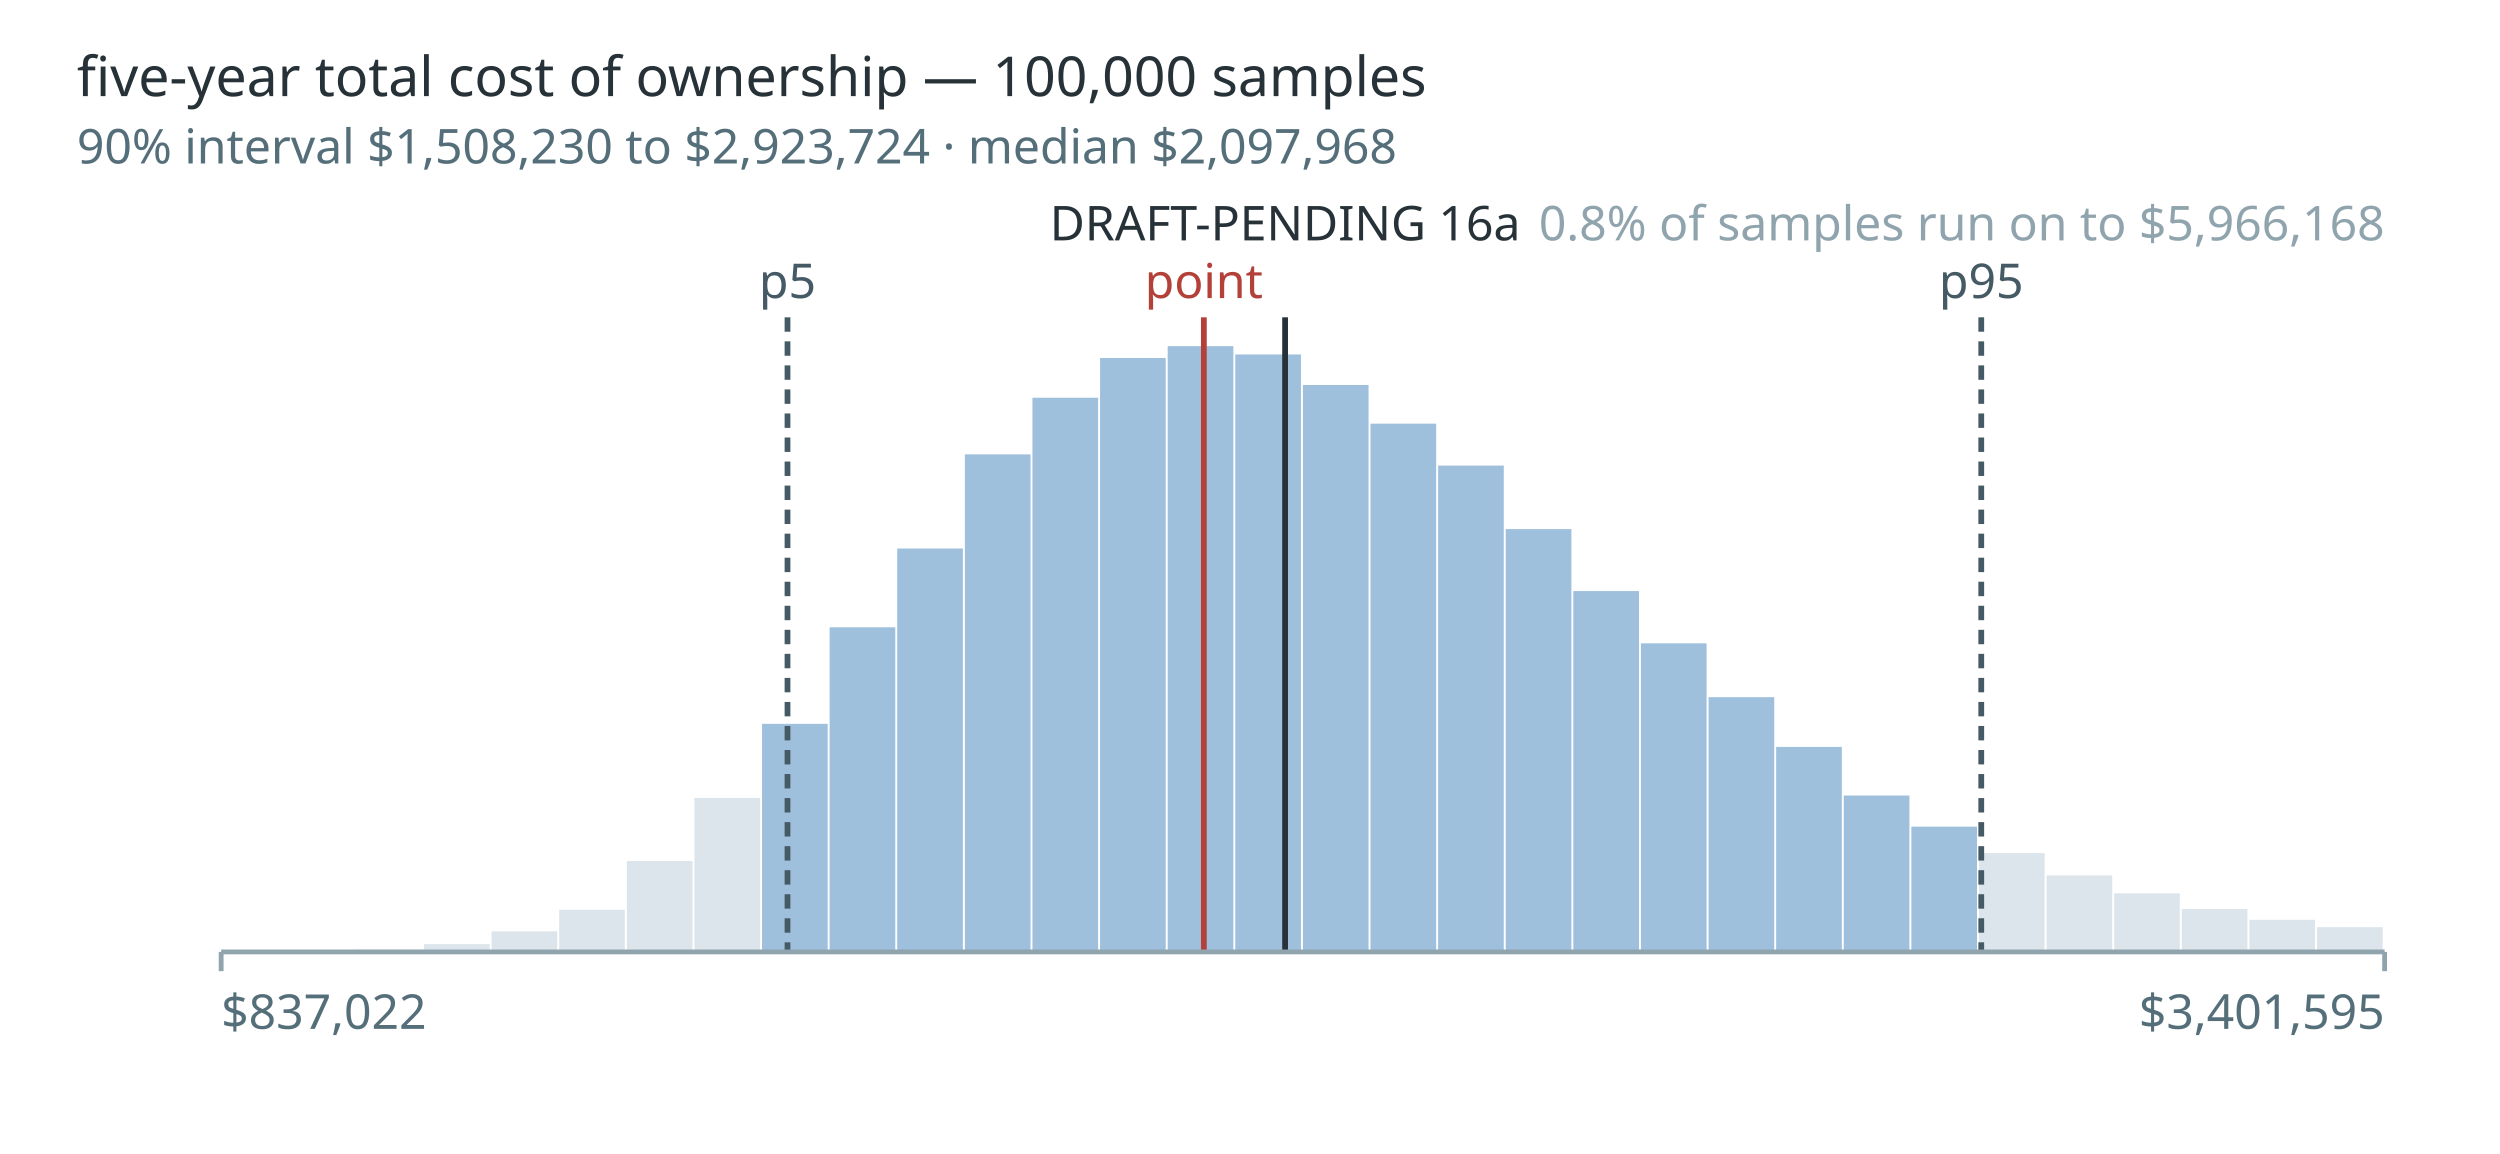
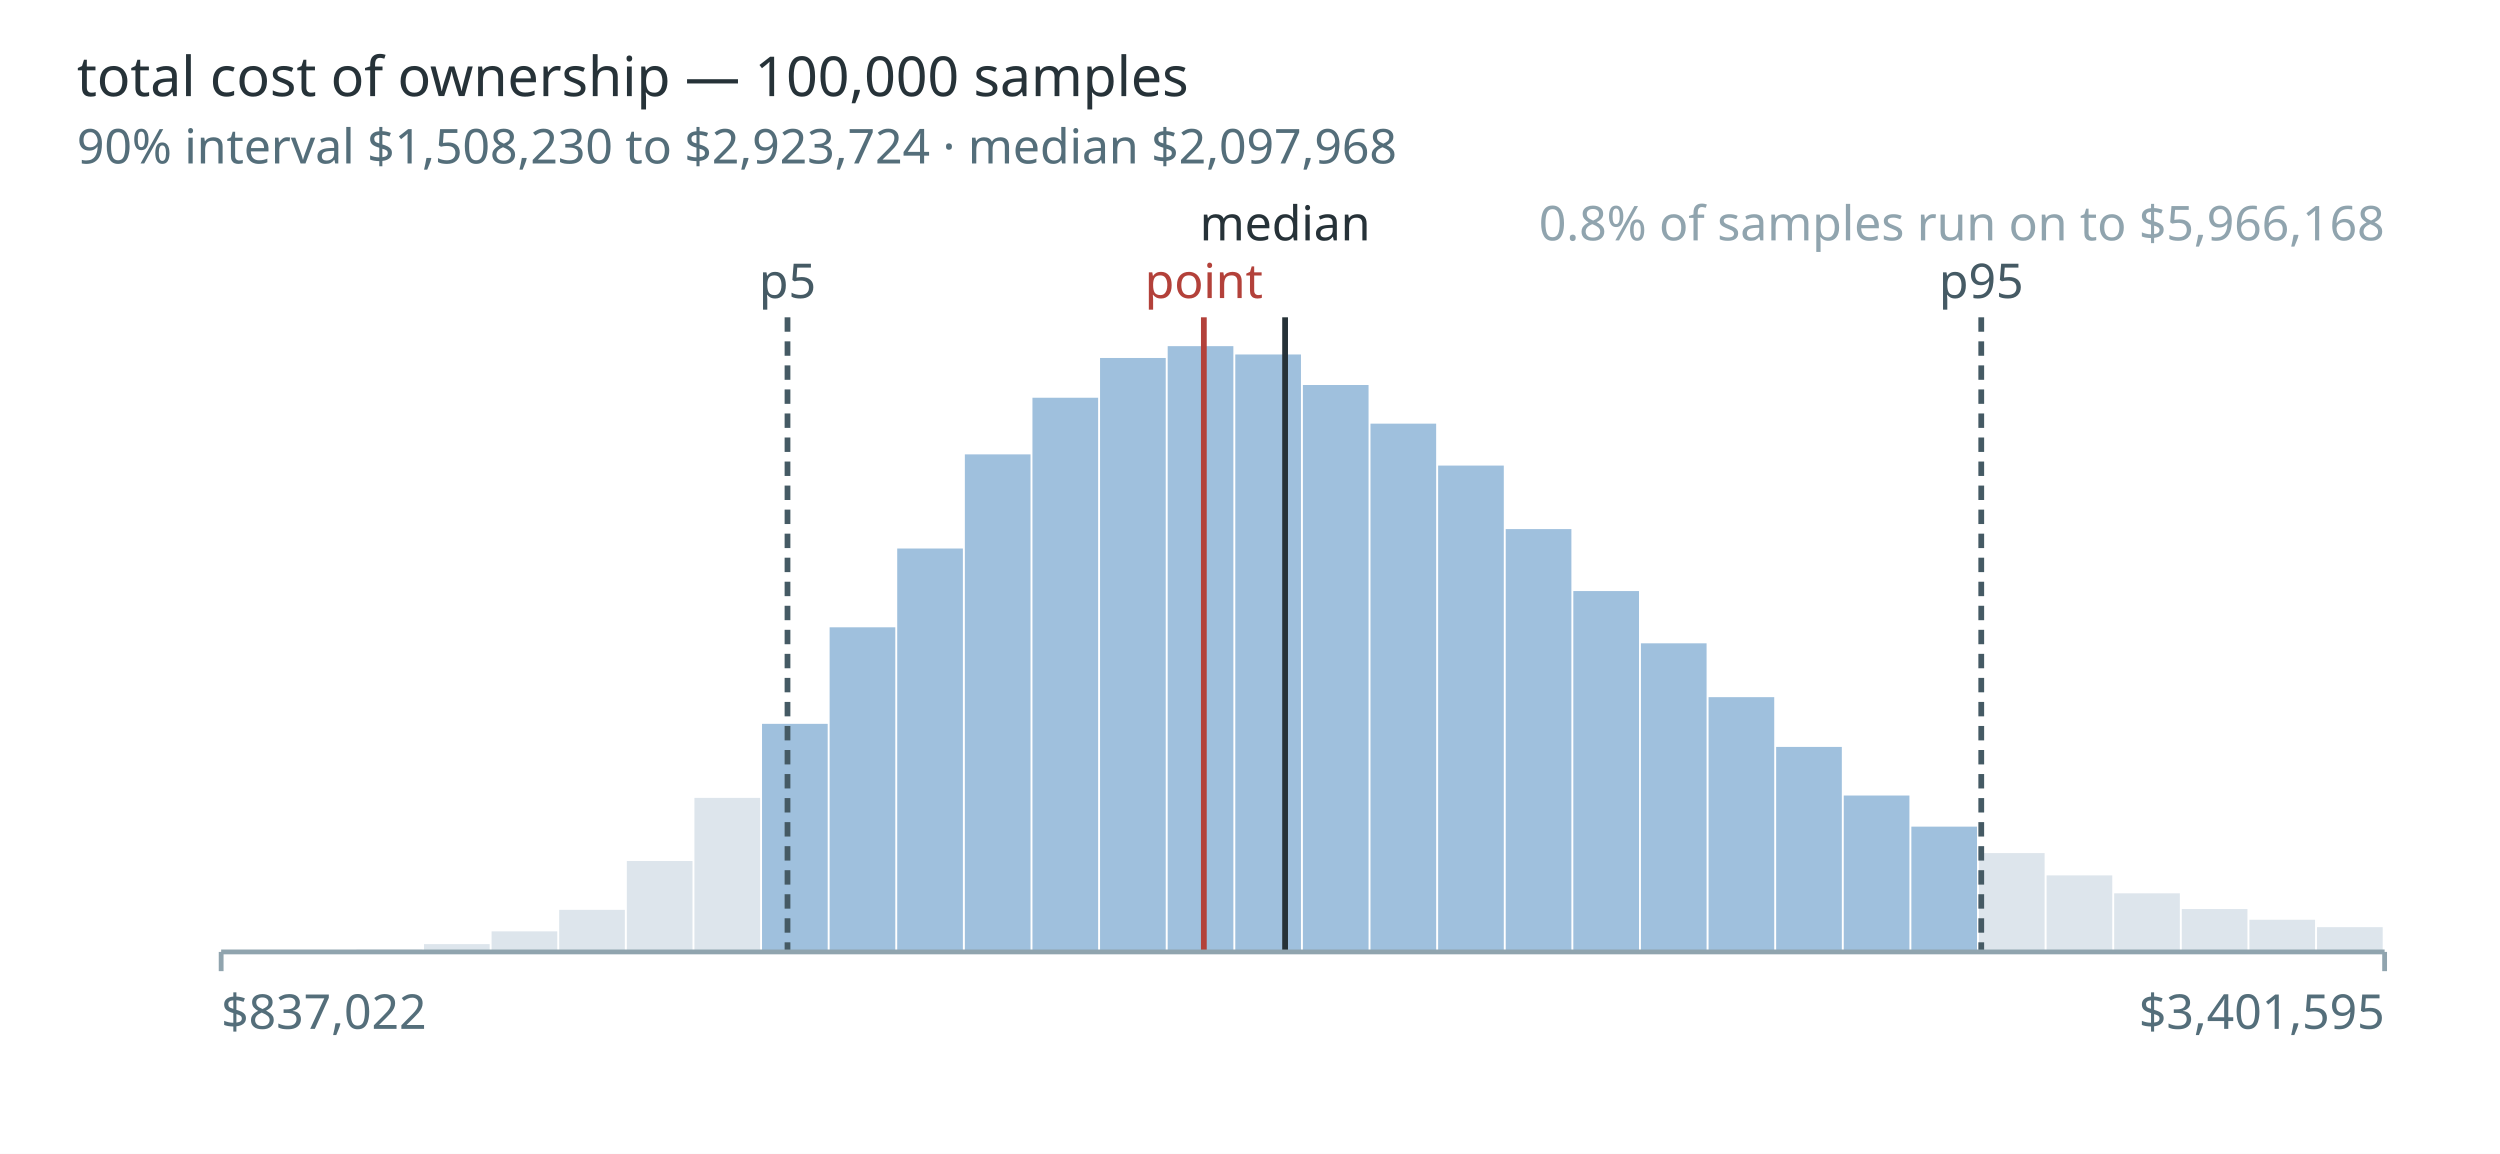
<svg xmlns="http://www.w3.org/2000/svg" viewBox="0 0 520 240" width="520" height="240" role="img" font-family="system-ui, sans-serif">
  <rect width="520" height="240" fill="#ffffff" />
-   <text x="16" y="20" font-size="11.5" fill="#263238">five-year total cost of ownership — 100,000 samples</text>
+   <text x="16" y="20" font-size="11.5" fill="#263238">total cost of ownership — 100,000 samples</text>
  <text x="16" y="34" font-size="10" fill="#546e7a">90% interval $1,508,230 to $2,923,724 · median $2,097,968</text>
  <rect x="46.00" y="197.95" width="13.66" height="0.05" fill="#dde5ec" />
  <rect x="60.06" y="197.88" width="13.66" height="0.12" fill="#dde5ec" />
  <rect x="74.13" y="197.54" width="13.66" height="0.46" fill="#dde5ec" />
  <rect x="88.19" y="196.38" width="13.66" height="1.62" fill="#dde5ec" />
  <rect x="102.25" y="193.72" width="13.66" height="4.28" fill="#dde5ec" />
  <rect x="116.31" y="189.25" width="13.66" height="8.75" fill="#dde5ec" />
  <rect x="130.38" y="179.09" width="13.66" height="18.91" fill="#dde5ec" />
  <rect x="144.44" y="165.96" width="13.66" height="32.04" fill="#dde5ec" />
  <rect x="158.50" y="150.56" width="13.66" height="47.44" fill="#9fc0dd" />
  <rect x="172.56" y="130.48" width="13.66" height="67.52" fill="#9fc0dd" />
  <rect x="186.62" y="114.09" width="13.66" height="83.91" fill="#9fc0dd" />
  <rect x="200.69" y="94.51" width="13.66" height="103.49" fill="#9fc0dd" />
  <rect x="214.75" y="82.73" width="13.66" height="115.27" fill="#9fc0dd" />
  <rect x="228.81" y="74.46" width="13.66" height="123.54" fill="#9fc0dd" />
  <rect x="242.88" y="72.00" width="13.66" height="126.00" fill="#9fc0dd" />
  <rect x="256.94" y="73.73" width="13.66" height="124.27" fill="#9fc0dd" />
  <rect x="271.00" y="80.08" width="13.66" height="117.92" fill="#9fc0dd" />
  <rect x="285.06" y="88.12" width="13.66" height="109.88" fill="#9fc0dd" />
  <rect x="299.13" y="96.84" width="13.66" height="101.16" fill="#9fc0dd" />
  <rect x="313.19" y="110.05" width="13.66" height="87.95" fill="#9fc0dd" />
  <rect x="327.25" y="122.94" width="13.66" height="75.06" fill="#9fc0dd" />
  <rect x="341.31" y="133.81" width="13.66" height="64.19" fill="#9fc0dd" />
  <rect x="355.38" y="145.01" width="13.66" height="52.99" fill="#9fc0dd" />
  <rect x="369.44" y="155.36" width="13.66" height="42.64" fill="#9fc0dd" />
  <rect x="383.50" y="165.47" width="13.66" height="32.53" fill="#9fc0dd" />
  <rect x="397.56" y="171.94" width="13.66" height="26.06" fill="#9fc0dd" />
  <rect x="411.62" y="177.44" width="13.66" height="20.56" fill="#dde5ec" />
  <rect x="425.69" y="182.08" width="13.66" height="15.92" fill="#dde5ec" />
  <rect x="439.75" y="185.81" width="13.66" height="12.19" fill="#dde5ec" />
  <rect x="453.81" y="189.08" width="13.66" height="8.92" fill="#dde5ec" />
  <rect x="467.87" y="191.31" width="13.66" height="6.69" fill="#dde5ec" />
  <rect x="481.94" y="192.85" width="13.66" height="5.15" fill="#dde5ec" />
  <line x1="163.8" y1="66" x2="163.8" y2="198" stroke="#455a64" stroke-width="1.2" stroke-dasharray="3 2" />
  <text x="163.8" y="62" font-size="10" text-anchor="middle" fill="#455a64">p5</text>
  <line x1="250.4" y1="66" x2="250.4" y2="198" stroke="#b3413a" stroke-width="1.2" />
  <text x="250.4" y="62" font-size="10" text-anchor="middle" fill="#b3413a">point</text>
  <line x1="267.3" y1="66" x2="267.3" y2="198" stroke="#263238" stroke-width="1.2" />
-   <text x="267.3" y="50" font-size="10" text-anchor="middle" fill="#263238">DRAFT-PENDING 16a</text>
+   <text x="267.3" y="50" font-size="10" text-anchor="middle" fill="#263238">median</text>
  <line x1="412.1" y1="66" x2="412.1" y2="198" stroke="#455a64" stroke-width="1.2" stroke-dasharray="3 2" />
  <text x="412.1" y="62" font-size="10" text-anchor="middle" fill="#455a64">p95</text>
  <line x1="46.0" y1="198.0" x2="496.0" y2="198.0" stroke="#90a4ae" stroke-width="1" />
  <line x1="46.0" y1="198.0" x2="46.0" y2="202.0" stroke="#90a4ae" />
  <text x="46.0" y="214.0" font-size="10" text-anchor="start" fill="#546e7a">$837,022</text>
  <line x1="496.0" y1="198.0" x2="496.0" y2="202.0" stroke="#90a4ae" />
  <text x="496.0" y="214.0" font-size="10" text-anchor="end" fill="#546e7a">$3,401,595</text>
  <text x="496" y="50" font-size="10" text-anchor="end" fill="#90a4ae">0.8% of samples run on to $5,966,168</text>
</svg>
